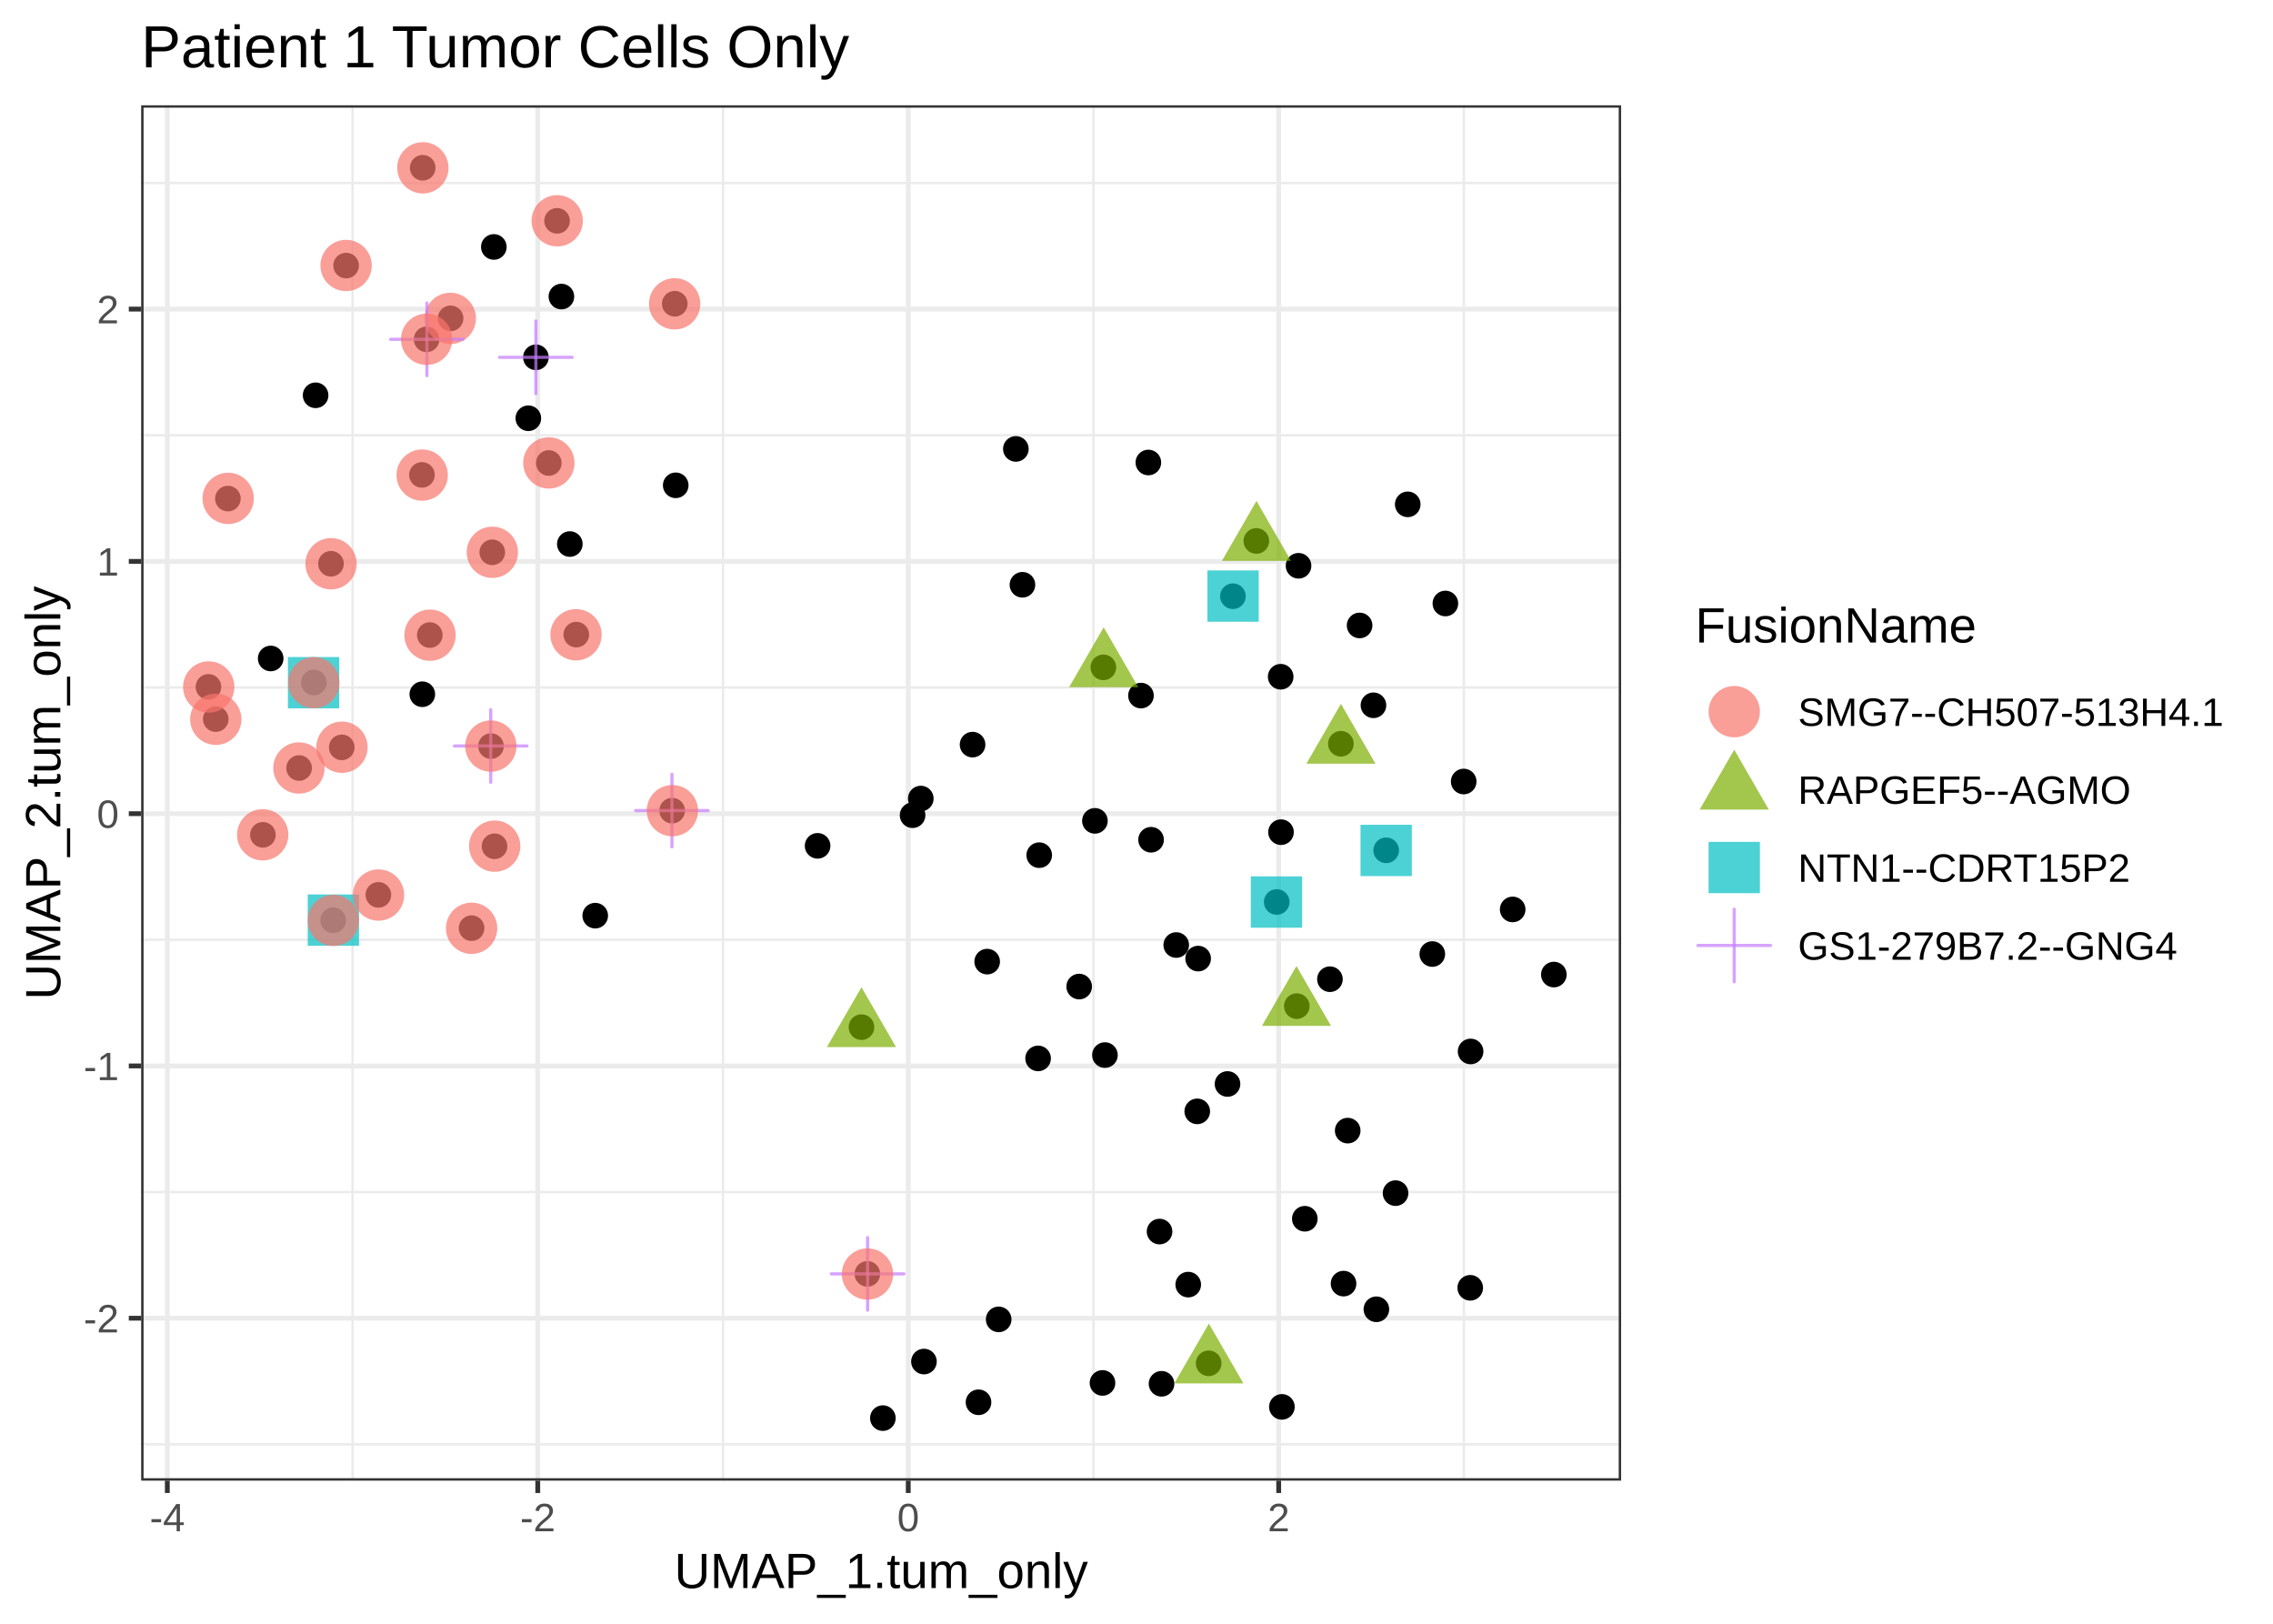
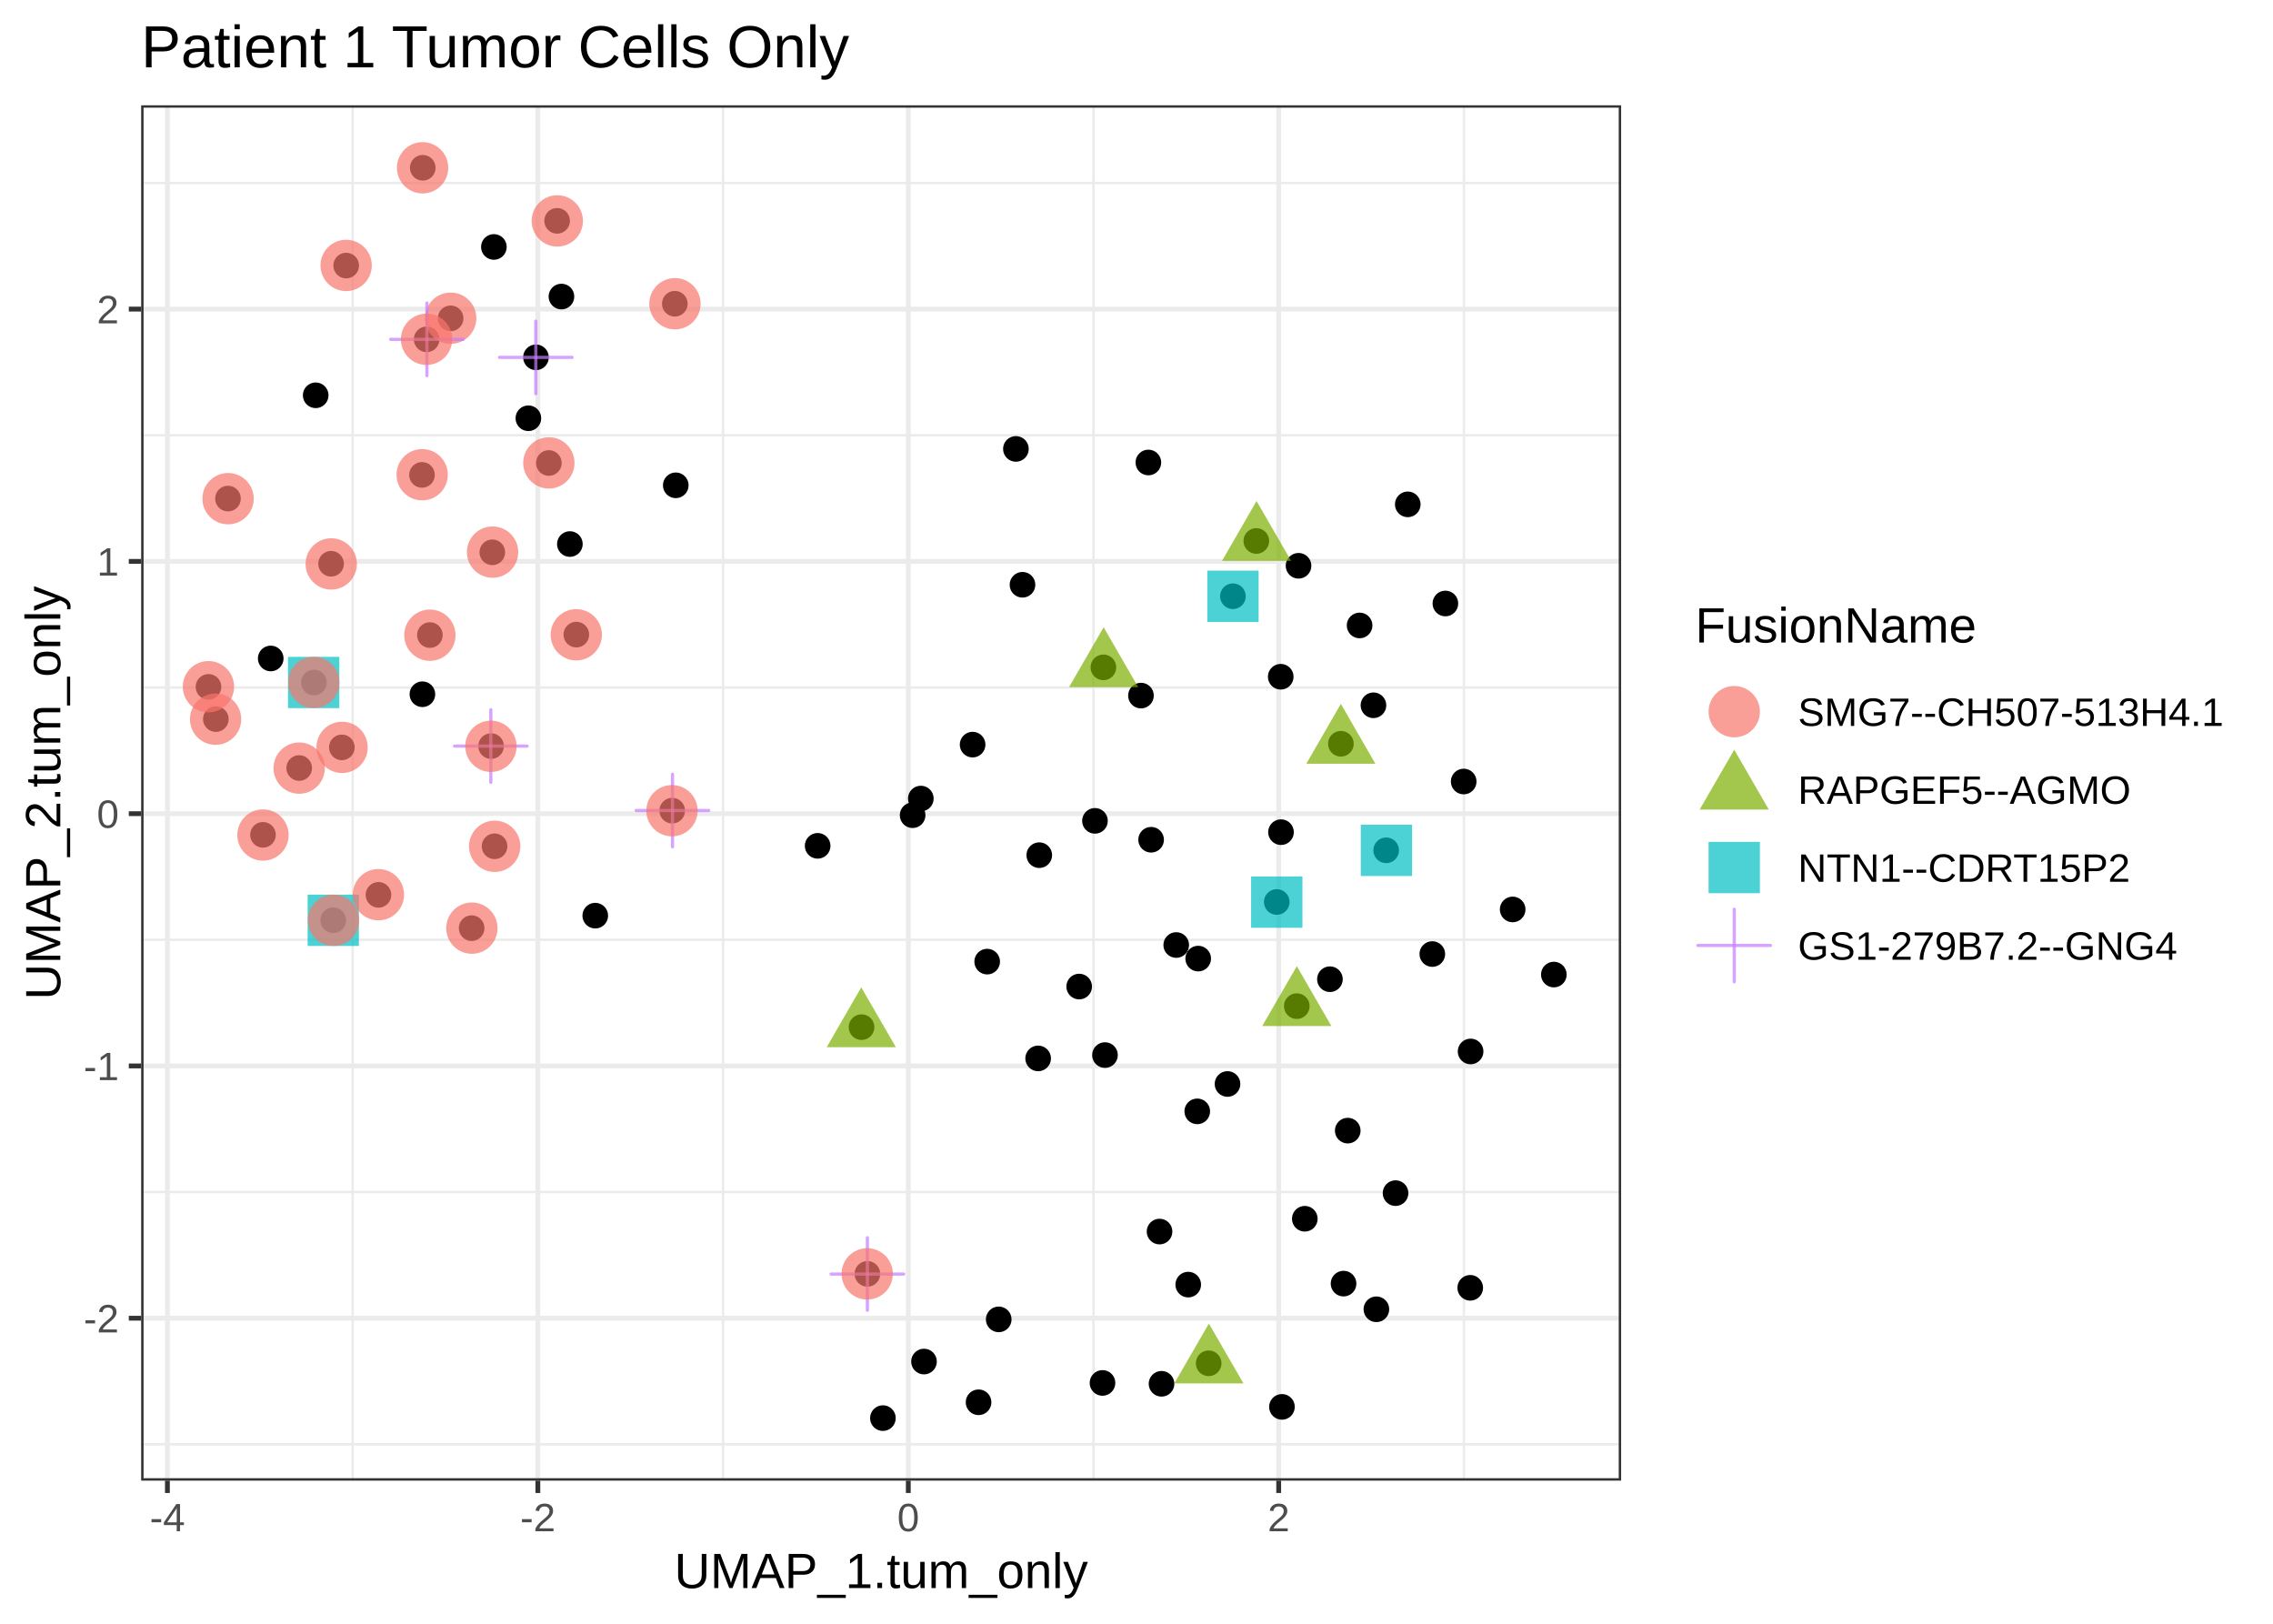
<svg xmlns="http://www.w3.org/2000/svg" class="svglite" width="504.00pt" height="360.00pt" viewBox="0 0 504.00 360.00">
  <defs>
    <style type="text/css">
    .svglite line, .svglite polyline, .svglite polygon, .svglite path, .svglite rect, .svglite circle {
      fill: none;
      stroke: #000000;
      stroke-linecap: round;
      stroke-linejoin: round;
      stroke-miterlimit: 10.00;
    }
    .svglite text {
      white-space: pre;
    }
  </style>
  </defs>
  <rect width="100%" height="100%" style="stroke: none; fill: #FFFFFF;" />
  <defs>
    <clipPath id="cpMC4wMHw1MDQuMDB8MC4wMHwzNjAuMDA=">
      <rect x="0.00" y="0.00" width="504.00" height="360.00" />
    </clipPath>
  </defs>
  <g clip-path="url(#cpMC4wMHw1MDQuMDB8MC4wMHwzNjAuMDA=)">
    <rect x="0.00" y="0.00" width="504.00" height="360.00" style="stroke-width: 1.07; stroke: #FFFFFF; fill: #FFFFFF;" />
  </g>
  <defs>
    <clipPath id="cpMzEuMzB8MzU5LjQ2fDIzLjM0fDMyOC4yNw==">
      <rect x="31.30" y="23.34" width="328.16" height="304.93" />
    </clipPath>
  </defs>
  <g clip-path="url(#cpMzEuMzB8MzU5LjQ2fDIzLjM0fDMyOC4yNw==)">
    <rect x="31.30" y="23.34" width="328.16" height="304.93" style="stroke-width: 1.07; stroke: none; fill: #FFFFFF;" />
    <polyline points="31.30,320.22 359.46,320.22 " style="stroke-width: 0.53; stroke: #EBEBEB; stroke-linecap: butt;" />
    <polyline points="31.30,264.29 359.46,264.29 " style="stroke-width: 0.53; stroke: #EBEBEB; stroke-linecap: butt;" />
    <polyline points="31.30,208.36 359.46,208.36 " style="stroke-width: 0.53; stroke: #EBEBEB; stroke-linecap: butt;" />
    <polyline points="31.30,152.43 359.46,152.43 " style="stroke-width: 0.53; stroke: #EBEBEB; stroke-linecap: butt;" />
    <polyline points="31.30,96.50 359.46,96.50 " style="stroke-width: 0.53; stroke: #EBEBEB; stroke-linecap: butt;" />
    <polyline points="31.30,40.57 359.46,40.57 " style="stroke-width: 0.53; stroke: #EBEBEB; stroke-linecap: butt;" />
-     <polyline points="78.17,328.27 78.17,23.34 " style="stroke-width: 0.53; stroke: #EBEBEB; stroke-linecap: butt;" />
-     <polyline points="160.32,328.27 160.32,23.34 " style="stroke-width: 0.53; stroke: #EBEBEB; stroke-linecap: butt;" />
+     <polyline points="78.19,328.27 78.19,23.34 " style="stroke-width: 0.53; stroke: #EBEBEB; stroke-linecap: butt;" />
+     <polyline points="160.33,328.27 160.33,23.34 " style="stroke-width: 0.53; stroke: #EBEBEB; stroke-linecap: butt;" />
    <polyline points="242.46,328.27 242.46,23.34 " style="stroke-width: 0.53; stroke: #EBEBEB; stroke-linecap: butt;" />
    <polyline points="324.60,328.27 324.60,23.34 " style="stroke-width: 0.53; stroke: #EBEBEB; stroke-linecap: butt;" />
    <polyline points="31.30,292.26 359.46,292.26 " style="stroke-width: 1.07; stroke: #EBEBEB; stroke-linecap: butt;" />
    <polyline points="31.30,236.33 359.46,236.33 " style="stroke-width: 1.07; stroke: #EBEBEB; stroke-linecap: butt;" />
    <polyline points="31.30,180.40 359.46,180.40 " style="stroke-width: 1.07; stroke: #EBEBEB; stroke-linecap: butt;" />
    <polyline points="31.30,124.46 359.46,124.46 " style="stroke-width: 1.07; stroke: #EBEBEB; stroke-linecap: butt;" />
    <polyline points="31.30,68.53 359.46,68.53 " style="stroke-width: 1.07; stroke: #EBEBEB; stroke-linecap: butt;" />
-     <polyline points="37.10,328.27 37.10,23.34 " style="stroke-width: 1.07; stroke: #EBEBEB; stroke-linecap: butt;" />
-     <polyline points="119.24,328.27 119.24,23.34 " style="stroke-width: 1.07; stroke: #EBEBEB; stroke-linecap: butt;" />
-     <polyline points="201.39,328.27 201.39,23.34 " style="stroke-width: 1.07; stroke: #EBEBEB; stroke-linecap: butt;" />
+     <polyline points="37.12,328.27 37.12,23.34 " style="stroke-width: 1.07; stroke: #EBEBEB; stroke-linecap: butt;" />
+     <polyline points="119.26,328.27 119.26,23.34 " style="stroke-width: 1.07; stroke: #EBEBEB; stroke-linecap: butt;" />
+     <polyline points="201.40,328.27 201.40,23.34 " style="stroke-width: 1.07; stroke: #EBEBEB; stroke-linecap: butt;" />
    <polyline points="283.53,328.27 283.53,23.34 " style="stroke-width: 1.07; stroke: #EBEBEB; stroke-linecap: butt;" />
-     <circle cx="60.02" cy="145.99" r="2.49" style="stroke-width: 0.71; fill: #000000;" />
-     <circle cx="75.78" cy="165.70" r="2.49" style="stroke-width: 0.71; fill: #000000;" />
+     <circle cx="60.03" cy="145.99" r="2.49" style="stroke-width: 0.71; fill: #000000;" />
+     <circle cx="75.80" cy="165.70" r="2.49" style="stroke-width: 0.71; fill: #000000;" />
    <circle cx="344.54" cy="216.07" r="2.49" style="stroke-width: 0.71; fill: #000000;" />
-     <circle cx="195.76" cy="314.41" r="2.49" style="stroke-width: 0.71; fill: #000000;" />
+     <circle cx="195.77" cy="314.41" r="2.49" style="stroke-width: 0.71; fill: #000000;" />
    <circle cx="324.55" cy="173.27" r="2.49" style="stroke-width: 0.71; fill: #000000;" />
-     <circle cx="108.87" cy="165.42" r="2.49" style="stroke-width: 0.71; fill: #000000;" />
-     <circle cx="118.83" cy="79.22" r="2.49" style="stroke-width: 0.71; fill: #000000;" />
+     <circle cx="108.89" cy="165.42" r="2.49" style="stroke-width: 0.71; fill: #000000;" />
+     <circle cx="118.84" cy="79.22" r="2.49" style="stroke-width: 0.71; fill: #000000;" />
    <circle cx="257.11" cy="273.05" r="2.49" style="stroke-width: 0.71; fill: #000000;" />
-     <circle cx="204.87" cy="301.87" r="2.49" style="stroke-width: 0.71; fill: #000000;" />
-     <circle cx="230.43" cy="189.60" r="2.49" style="stroke-width: 0.71; fill: #000000;" />
-     <circle cx="99.91" cy="70.58" r="2.49" style="stroke-width: 0.71; fill: #000000;" />
+     <circle cx="204.88" cy="301.87" r="2.49" style="stroke-width: 0.71; fill: #000000;" />
+     <circle cx="230.44" cy="189.60" r="2.49" style="stroke-width: 0.71; fill: #000000;" />
+     <circle cx="99.92" cy="70.58" r="2.49" style="stroke-width: 0.71; fill: #000000;" />
    <circle cx="287.93" cy="125.44" r="2.49" style="stroke-width: 0.71; fill: #000000;" />
-     <circle cx="124.48" cy="65.75" r="2.49" style="stroke-width: 0.71; fill: #000000;" />
-     <circle cx="131.98" cy="203.01" r="2.49" style="stroke-width: 0.71; fill: #000000;" />
-     <circle cx="149.04" cy="179.73" r="2.49" style="stroke-width: 0.71; fill: #000000;" />
-     <circle cx="47.84" cy="159.43" r="2.49" style="stroke-width: 0.71; fill: #000000;" />
+     <circle cx="124.49" cy="65.75" r="2.49" style="stroke-width: 0.71; fill: #000000;" />
+     <circle cx="131.99" cy="203.01" r="2.49" style="stroke-width: 0.71; fill: #000000;" />
+     <circle cx="149.05" cy="179.73" r="2.49" style="stroke-width: 0.71; fill: #000000;" />
+     <circle cx="47.86" cy="159.43" r="2.49" style="stroke-width: 0.71; fill: #000000;" />
    <circle cx="320.49" cy="133.80" r="2.49" style="stroke-width: 0.71; fill: #000000;" />
    <circle cx="268.00" cy="302.26" r="2.49" style="stroke-width: 0.71; fill: #000000;" />
    <circle cx="284.04" cy="184.50" r="2.49" style="stroke-width: 0.71; fill: #000000;" />
    <circle cx="317.59" cy="211.52" r="2.49" style="stroke-width: 0.71; fill: #000000;" />
    <circle cx="278.57" cy="119.94" r="2.49" style="stroke-width: 0.71; fill: #000000;" />
-     <circle cx="46.22" cy="152.29" r="2.49" style="stroke-width: 0.71; fill: #000000;" />
-     <circle cx="104.57" cy="205.78" r="2.49" style="stroke-width: 0.71; fill: #000000;" />
-     <circle cx="312.14" cy="111.82" r="2.49" style="stroke-width: 0.71; fill: #000000;" />
+     <circle cx="46.23" cy="152.29" r="2.49" style="stroke-width: 0.71; fill: #000000;" />
+     <circle cx="104.58" cy="205.78" r="2.49" style="stroke-width: 0.71; fill: #000000;" />
+     <circle cx="312.15" cy="111.82" r="2.49" style="stroke-width: 0.71; fill: #000000;" />
    <circle cx="257.55" cy="306.80" r="2.49" style="stroke-width: 0.71; fill: #000000;" />
-     <circle cx="191.02" cy="227.73" r="2.49" style="stroke-width: 0.71; fill: #000000;" />
-     <circle cx="216.97" cy="310.90" r="2.49" style="stroke-width: 0.71; fill: #000000;" />
-     <circle cx="66.32" cy="170.28" r="2.49" style="stroke-width: 0.71; fill: #000000;" />
+     <circle cx="191.03" cy="227.73" r="2.49" style="stroke-width: 0.71; fill: #000000;" />
+     <circle cx="216.98" cy="310.90" r="2.49" style="stroke-width: 0.71; fill: #000000;" />
+     <circle cx="66.34" cy="170.28" r="2.49" style="stroke-width: 0.71; fill: #000000;" />
    <circle cx="252.99" cy="154.22" r="2.49" style="stroke-width: 0.71; fill: #000000;" />
    <circle cx="297.32" cy="164.90" r="2.49" style="stroke-width: 0.71; fill: #000000;" />
-     <circle cx="202.35" cy="180.74" r="2.49" style="stroke-width: 0.71; fill: #000000;" />
+     <circle cx="202.36" cy="180.74" r="2.49" style="stroke-width: 0.71; fill: #000000;" />
    <circle cx="326.00" cy="285.52" r="2.49" style="stroke-width: 0.71; fill: #000000;" />
-     <circle cx="225.25" cy="99.53" r="2.49" style="stroke-width: 0.71; fill: #000000;" />
+     <circle cx="225.26" cy="99.53" r="2.49" style="stroke-width: 0.71; fill: #000000;" />
    <circle cx="294.89" cy="217.10" r="2.49" style="stroke-width: 0.71; fill: #000000;" />
-     <circle cx="181.29" cy="187.53" r="2.49" style="stroke-width: 0.71; fill: #000000;" />
-     <circle cx="149.62" cy="67.34" r="2.49" style="stroke-width: 0.71; fill: #000000;" />
-     <circle cx="221.44" cy="292.52" r="2.49" style="stroke-width: 0.71; fill: #000000;" />
+     <circle cx="181.30" cy="187.53" r="2.49" style="stroke-width: 0.71; fill: #000000;" />
+     <circle cx="149.63" cy="67.34" r="2.49" style="stroke-width: 0.71; fill: #000000;" />
+     <circle cx="221.45" cy="292.52" r="2.49" style="stroke-width: 0.71; fill: #000000;" />
    <circle cx="263.47" cy="284.81" r="2.49" style="stroke-width: 0.71; fill: #000000;" />
-     <circle cx="121.69" cy="102.65" r="2.49" style="stroke-width: 0.71; fill: #000000;" />
+     <circle cx="121.70" cy="102.65" r="2.49" style="stroke-width: 0.71; fill: #000000;" />
    <circle cx="335.41" cy="201.63" r="2.49" style="stroke-width: 0.71; fill: #000000;" />
-     <circle cx="93.64" cy="153.92" r="2.49" style="stroke-width: 0.71; fill: #000000;" />
-     <circle cx="244.65" cy="147.96" r="2.49" style="stroke-width: 0.71; fill: #000000;" />
-     <circle cx="245.00" cy="233.92" r="2.49" style="stroke-width: 0.71; fill: #000000;" />
-     <circle cx="94.59" cy="75.23" r="2.49" style="stroke-width: 0.71; fill: #000000;" />
-     <circle cx="123.52" cy="48.96" r="2.49" style="stroke-width: 0.71; fill: #000000;" />
-     <circle cx="73.88" cy="204.03" r="2.49" style="stroke-width: 0.71; fill: #000000;" />
-     <circle cx="109.65" cy="187.63" r="2.49" style="stroke-width: 0.71; fill: #000000;" />
+     <circle cx="93.66" cy="153.92" r="2.49" style="stroke-width: 0.71; fill: #000000;" />
+     <circle cx="244.66" cy="147.96" r="2.49" style="stroke-width: 0.71; fill: #000000;" />
+     <circle cx="245.01" cy="233.92" r="2.49" style="stroke-width: 0.71; fill: #000000;" />
+     <circle cx="94.60" cy="75.23" r="2.49" style="stroke-width: 0.71; fill: #000000;" />
+     <circle cx="123.53" cy="48.96" r="2.49" style="stroke-width: 0.71; fill: #000000;" />
+     <circle cx="73.89" cy="204.03" r="2.49" style="stroke-width: 0.71; fill: #000000;" />
+     <circle cx="109.66" cy="187.63" r="2.49" style="stroke-width: 0.71; fill: #000000;" />
    <circle cx="307.36" cy="188.52" r="2.49" style="stroke-width: 0.71; fill: #000000;" />
    <circle cx="304.54" cy="156.37" r="2.49" style="stroke-width: 0.71; fill: #000000;" />
-     <circle cx="265.67" cy="212.53" r="2.49" style="stroke-width: 0.71; fill: #000000;" />
+     <circle cx="265.68" cy="212.53" r="2.49" style="stroke-width: 0.71; fill: #000000;" />
    <circle cx="260.81" cy="209.52" r="2.49" style="stroke-width: 0.71; fill: #000000;" />
-     <circle cx="127.78" cy="140.70" r="2.49" style="stroke-width: 0.71; fill: #000000;" />
+     <circle cx="127.79" cy="140.70" r="2.49" style="stroke-width: 0.71; fill: #000000;" />
    <circle cx="309.44" cy="264.53" r="2.49" style="stroke-width: 0.71; fill: #000000;" />
-     <circle cx="93.56" cy="105.29" r="2.49" style="stroke-width: 0.71; fill: #000000;" />
-     <circle cx="226.71" cy="129.65" r="2.49" style="stroke-width: 0.71; fill: #000000;" />
-     <circle cx="109.50" cy="54.75" r="2.49" style="stroke-width: 0.71; fill: #000000;" />
-     <circle cx="149.83" cy="107.60" r="2.49" style="stroke-width: 0.71; fill: #000000;" />
+     <circle cx="93.57" cy="105.29" r="2.49" style="stroke-width: 0.71; fill: #000000;" />
+     <circle cx="226.72" cy="129.65" r="2.49" style="stroke-width: 0.71; fill: #000000;" />
+     <circle cx="109.51" cy="54.75" r="2.49" style="stroke-width: 0.71; fill: #000000;" />
+     <circle cx="149.84" cy="107.60" r="2.49" style="stroke-width: 0.71; fill: #000000;" />
    <circle cx="287.54" cy="223.07" r="2.49" style="stroke-width: 0.71; fill: #000000;" />
-     <circle cx="76.74" cy="58.88" r="2.49" style="stroke-width: 0.71; fill: #000000;" />
+     <circle cx="76.76" cy="58.88" r="2.49" style="stroke-width: 0.71; fill: #000000;" />
    <circle cx="289.32" cy="270.21" r="2.49" style="stroke-width: 0.71; fill: #000000;" />
-     <circle cx="255.23" cy="186.18" r="2.49" style="stroke-width: 0.71; fill: #000000;" />
+     <circle cx="255.24" cy="186.18" r="2.49" style="stroke-width: 0.71; fill: #000000;" />
    <circle cx="272.18" cy="240.33" r="2.49" style="stroke-width: 0.71; fill: #000000;" />
-     <circle cx="298.83" cy="250.67" r="2.49" style="stroke-width: 0.71; fill: #000000;" />
+     <circle cx="298.84" cy="250.67" r="2.49" style="stroke-width: 0.71; fill: #000000;" />
    <circle cx="265.47" cy="246.40" r="2.49" style="stroke-width: 0.71; fill: #000000;" />
-     <circle cx="109.15" cy="122.45" r="2.49" style="stroke-width: 0.71; fill: #000000;" />
+     <circle cx="109.16" cy="122.45" r="2.49" style="stroke-width: 0.71; fill: #000000;" />
    <circle cx="297.91" cy="284.59" r="2.49" style="stroke-width: 0.71; fill: #000000;" />
-     <circle cx="73.39" cy="124.99" r="2.49" style="stroke-width: 0.71; fill: #000000;" />
+     <circle cx="73.41" cy="124.99" r="2.49" style="stroke-width: 0.71; fill: #000000;" />
    <circle cx="239.29" cy="218.73" r="2.49" style="stroke-width: 0.71; fill: #000000;" />
    <circle cx="301.47" cy="138.67" r="2.49" style="stroke-width: 0.71; fill: #000000;" />
-     <circle cx="117.15" cy="92.73" r="2.49" style="stroke-width: 0.71; fill: #000000;" />
+     <circle cx="117.16" cy="92.73" r="2.49" style="stroke-width: 0.71; fill: #000000;" />
    <circle cx="218.89" cy="213.20" r="2.49" style="stroke-width: 0.71; fill: #000000;" />
-     <circle cx="69.98" cy="87.64" r="2.49" style="stroke-width: 0.71; fill: #000000;" />
-     <circle cx="58.29" cy="185.09" r="2.49" style="stroke-width: 0.71; fill: #000000;" />
-     <circle cx="95.30" cy="140.80" r="2.49" style="stroke-width: 0.71; fill: #000000;" />
-     <circle cx="50.53" cy="110.54" r="2.49" style="stroke-width: 0.71; fill: #000000;" />
-     <circle cx="242.78" cy="181.99" r="2.49" style="stroke-width: 0.71; fill: #000000;" />
-     <circle cx="230.18" cy="234.66" r="2.49" style="stroke-width: 0.71; fill: #000000;" />
-     <circle cx="204.17" cy="177.05" r="2.49" style="stroke-width: 0.71; fill: #000000;" />
-     <circle cx="83.90" cy="198.40" r="2.49" style="stroke-width: 0.71; fill: #000000;" />
-     <circle cx="126.35" cy="120.62" r="2.49" style="stroke-width: 0.71; fill: #000000;" />
+     <circle cx="70.00" cy="87.64" r="2.49" style="stroke-width: 0.71; fill: #000000;" />
+     <circle cx="58.31" cy="185.09" r="2.49" style="stroke-width: 0.71; fill: #000000;" />
+     <circle cx="95.32" cy="140.80" r="2.49" style="stroke-width: 0.71; fill: #000000;" />
+     <circle cx="50.55" cy="110.54" r="2.49" style="stroke-width: 0.71; fill: #000000;" />
+     <circle cx="242.79" cy="181.99" r="2.49" style="stroke-width: 0.71; fill: #000000;" />
+     <circle cx="230.19" cy="234.66" r="2.49" style="stroke-width: 0.71; fill: #000000;" />
+     <circle cx="204.18" cy="177.05" r="2.49" style="stroke-width: 0.71; fill: #000000;" />
+     <circle cx="83.92" cy="198.40" r="2.49" style="stroke-width: 0.71; fill: #000000;" />
+     <circle cx="126.36" cy="120.62" r="2.49" style="stroke-width: 0.71; fill: #000000;" />
    <circle cx="273.38" cy="132.19" r="2.49" style="stroke-width: 0.71; fill: #000000;" />
    <circle cx="254.63" cy="102.54" r="2.49" style="stroke-width: 0.71; fill: #000000;" />
    <circle cx="326.08" cy="233.12" r="2.49" style="stroke-width: 0.71; fill: #000000;" />
-     <circle cx="284.24" cy="311.92" r="2.49" style="stroke-width: 0.71; fill: #000000;" />
-     <circle cx="283.09" cy="199.98" r="2.49" style="stroke-width: 0.71; fill: #000000;" />
-     <circle cx="93.73" cy="37.20" r="2.49" style="stroke-width: 0.71; fill: #000000;" />
+     <circle cx="284.25" cy="311.92" r="2.49" style="stroke-width: 0.71; fill: #000000;" />
+     <circle cx="283.10" cy="199.98" r="2.49" style="stroke-width: 0.71; fill: #000000;" />
+     <circle cx="93.74" cy="37.20" r="2.49" style="stroke-width: 0.71; fill: #000000;" />
    <circle cx="305.19" cy="290.28" r="2.49" style="stroke-width: 0.71; fill: #000000;" />
-     <circle cx="69.59" cy="151.32" r="2.49" style="stroke-width: 0.71; fill: #000000;" />
-     <circle cx="215.65" cy="165.09" r="2.49" style="stroke-width: 0.71; fill: #000000;" />
+     <circle cx="69.61" cy="151.32" r="2.49" style="stroke-width: 0.71; fill: #000000;" />
+     <circle cx="215.66" cy="165.09" r="2.49" style="stroke-width: 0.71; fill: #000000;" />
    <circle cx="244.46" cy="306.61" r="2.49" style="stroke-width: 0.71; fill: #000000;" />
-     <circle cx="192.32" cy="282.43" r="2.49" style="stroke-width: 0.71; fill: #000000;" />
-     <circle cx="283.97" cy="150.04" r="2.49" style="stroke-width: 0.71; fill: #000000;" />
-     <circle cx="75.83" cy="165.67" r="5.69" style="stroke-width: 0.71; stroke: none; fill: #F8766D; fill-opacity: 0.70;" />
-     <line x1="100.76" y1="165.39" x2="116.85" y2="165.39" style="stroke-width: 0.71; stroke: #C77CFF; stroke-opacity: 0.70;" />
-     <line x1="108.81" y1="173.44" x2="108.81" y2="157.35" style="stroke-width: 0.71; stroke: #C77CFF; stroke-opacity: 0.70;" />
-     <circle cx="108.83" cy="165.41" r="5.69" style="stroke-width: 0.71; stroke: none; fill: #F8766D; fill-opacity: 0.70;" />
-     <line x1="110.77" y1="79.22" x2="126.86" y2="79.22" style="stroke-width: 0.71; stroke: #C77CFF; stroke-opacity: 0.70;" />
-     <line x1="118.82" y1="87.27" x2="118.82" y2="71.17" style="stroke-width: 0.71; stroke: #C77CFF; stroke-opacity: 0.70;" />
-     <circle cx="99.85" cy="70.59" r="5.69" style="stroke-width: 0.71; stroke: none; fill: #F8766D; fill-opacity: 0.70;" />
-     <line x1="140.94" y1="179.71" x2="157.03" y2="179.71" style="stroke-width: 0.71; stroke: #C77CFF; stroke-opacity: 0.70;" />
-     <line x1="148.99" y1="187.75" x2="148.99" y2="171.66" style="stroke-width: 0.71; stroke: #C77CFF; stroke-opacity: 0.70;" />
-     <circle cx="149.09" cy="179.73" r="5.69" style="stroke-width: 0.71; stroke: none; fill: #F8766D; fill-opacity: 0.70;" />
-     <circle cx="47.85" cy="159.47" r="5.69" style="stroke-width: 0.71; stroke: none; fill: #F8766D; fill-opacity: 0.70;" />
-     <polygon points="268.05,293.45 275.71,306.72 260.38,306.72 " style="stroke-width: 0.71; stroke: none; fill: #7CAE00; fill-opacity: 0.70;" />
-     <polygon points="278.60,111.07 286.26,124.35 270.94,124.35 " style="stroke-width: 0.71; stroke: none; fill: #7CAE00; fill-opacity: 0.70;" />
-     <circle cx="46.28" cy="152.31" r="5.69" style="stroke-width: 0.71; stroke: none; fill: #F8766D; fill-opacity: 0.70;" />
-     <circle cx="104.57" cy="205.81" r="5.69" style="stroke-width: 0.71; stroke: none; fill: #F8766D; fill-opacity: 0.70;" />
-     <polygon points="191.02,218.88 198.68,232.15 183.35,232.15 " style="stroke-width: 0.71; stroke: none; fill: #7CAE00; fill-opacity: 0.70;" />
-     <circle cx="66.28" cy="170.27" r="5.69" style="stroke-width: 0.71; stroke: none; fill: #F8766D; fill-opacity: 0.70;" />
-     <polygon points="297.33,156.05 304.99,169.32 289.67,169.32 " style="stroke-width: 0.71; stroke: none; fill: #7CAE00; fill-opacity: 0.70;" />
-     <circle cx="149.59" cy="67.36" r="5.69" style="stroke-width: 0.71; stroke: none; fill: #F8766D; fill-opacity: 0.70;" />
+     <circle cx="192.33" cy="282.43" r="2.49" style="stroke-width: 0.71; fill: #000000;" />
+     <circle cx="283.98" cy="150.04" r="2.49" style="stroke-width: 0.71; fill: #000000;" />
+     <circle cx="75.85" cy="165.70" r="5.69" style="stroke-width: 0.71; stroke: none; fill: #F8766D; fill-opacity: 0.70;" />
+     <line x1="100.79" y1="165.41" x2="116.88" y2="165.41" style="stroke-width: 0.71; stroke: #C77CFF; stroke-opacity: 0.70;" />
+     <line x1="108.83" y1="173.45" x2="108.83" y2="157.36" style="stroke-width: 0.71; stroke: #C77CFF; stroke-opacity: 0.70;" />
+     <circle cx="108.85" cy="165.46" r="5.69" style="stroke-width: 0.71; stroke: none; fill: #F8766D; fill-opacity: 0.70;" />
+     <line x1="110.76" y1="79.24" x2="126.85" y2="79.24" style="stroke-width: 0.71; stroke: #C77CFF; stroke-opacity: 0.70;" />
+     <line x1="118.81" y1="87.29" x2="118.81" y2="71.20" style="stroke-width: 0.71; stroke: #C77CFF; stroke-opacity: 0.70;" />
+     <circle cx="99.93" cy="70.55" r="5.69" style="stroke-width: 0.71; stroke: none; fill: #F8766D; fill-opacity: 0.70;" />
+     <line x1="141.06" y1="179.70" x2="157.15" y2="179.70" style="stroke-width: 0.71; stroke: #C77CFF; stroke-opacity: 0.70;" />
+     <line x1="149.11" y1="187.75" x2="149.11" y2="171.66" style="stroke-width: 0.71; stroke: #C77CFF; stroke-opacity: 0.70;" />
+     <circle cx="149.00" cy="179.74" r="5.69" style="stroke-width: 0.71; stroke: none; fill: #F8766D; fill-opacity: 0.70;" />
+     <circle cx="47.80" cy="159.45" r="5.69" style="stroke-width: 0.71; stroke: none; fill: #F8766D; fill-opacity: 0.70;" />
+     <polygon points="268.05,293.44 275.71,306.71 260.39,306.71 " style="stroke-width: 0.71; stroke: none; fill: #7CAE00; fill-opacity: 0.70;" />
+     <polygon points="278.62,111.08 286.28,124.35 270.96,124.35 " style="stroke-width: 0.71; stroke: none; fill: #7CAE00; fill-opacity: 0.70;" />
+     <circle cx="46.22" cy="152.25" r="5.69" style="stroke-width: 0.71; stroke: none; fill: #F8766D; fill-opacity: 0.70;" />
+     <circle cx="104.63" cy="205.78" r="5.69" style="stroke-width: 0.71; stroke: none; fill: #F8766D; fill-opacity: 0.70;" />
+     <polygon points="190.97,218.90 198.64,232.17 183.31,232.17 " style="stroke-width: 0.71; stroke: none; fill: #7CAE00; fill-opacity: 0.70;" />
+     <circle cx="66.34" cy="170.30" r="5.69" style="stroke-width: 0.71; stroke: none; fill: #F8766D; fill-opacity: 0.70;" />
+     <polygon points="297.31,156.06 304.97,169.33 289.65,169.33 " style="stroke-width: 0.71; stroke: none; fill: #7CAE00; fill-opacity: 0.70;" />
+     <circle cx="149.66" cy="67.34" r="5.69" style="stroke-width: 0.71; stroke: none; fill: #F8766D; fill-opacity: 0.70;" />
    <circle cx="121.70" cy="102.63" r="5.69" style="stroke-width: 0.71; stroke: none; fill: #F8766D; fill-opacity: 0.70;" />
-     <polygon points="244.72,139.08 252.38,152.35 237.06,152.35 " style="stroke-width: 0.71; stroke: none; fill: #7CAE00; fill-opacity: 0.70;" />
-     <line x1="86.61" y1="75.23" x2="102.70" y2="75.23" style="stroke-width: 0.71; stroke: #C77CFF; stroke-opacity: 0.70;" />
-     <line x1="94.66" y1="83.28" x2="94.66" y2="67.19" style="stroke-width: 0.71; stroke: #C77CFF; stroke-opacity: 0.70;" />
-     <circle cx="94.60" cy="75.22" r="5.69" style="stroke-width: 0.71; stroke: none; fill: #F8766D; fill-opacity: 0.70;" />
-     <circle cx="123.55" cy="48.95" r="5.69" style="stroke-width: 0.71; stroke: none; fill: #F8766D; fill-opacity: 0.70;" />
-     <polygon points="68.23,209.69 79.61,209.69 79.61,198.31 68.23,198.31 " style="stroke-width: 0.71; stroke: none; fill: #00BFC4; fill-opacity: 0.70;" />
-     <circle cx="73.92" cy="204.06" r="5.69" style="stroke-width: 0.71; stroke: none; fill: #F8766D; fill-opacity: 0.70;" />
-     <circle cx="109.69" cy="187.60" r="5.69" style="stroke-width: 0.71; stroke: none; fill: #F8766D; fill-opacity: 0.70;" />
-     <polygon points="301.67,194.24 313.05,194.24 313.05,182.86 301.67,182.86 " style="stroke-width: 0.71; stroke: none; fill: #00BFC4; fill-opacity: 0.70;" />
-     <circle cx="127.72" cy="140.73" r="5.69" style="stroke-width: 0.71; stroke: none; fill: #F8766D; fill-opacity: 0.70;" />
-     <circle cx="93.61" cy="105.33" r="5.69" style="stroke-width: 0.71; stroke: none; fill: #F8766D; fill-opacity: 0.70;" />
-     <polygon points="287.47,214.18 295.13,227.45 279.81,227.45 " style="stroke-width: 0.71; stroke: none; fill: #7CAE00; fill-opacity: 0.70;" />
-     <circle cx="76.74" cy="58.86" r="5.69" style="stroke-width: 0.71; stroke: none; fill: #F8766D; fill-opacity: 0.70;" />
-     <circle cx="109.17" cy="122.45" r="5.69" style="stroke-width: 0.71; stroke: none; fill: #F8766D; fill-opacity: 0.70;" />
-     <circle cx="73.40" cy="124.99" r="5.69" style="stroke-width: 0.71; stroke: none; fill: #F8766D; fill-opacity: 0.70;" />
-     <circle cx="58.25" cy="185.08" r="5.69" style="stroke-width: 0.71; stroke: none; fill: #F8766D; fill-opacity: 0.70;" />
-     <circle cx="95.35" cy="140.83" r="5.69" style="stroke-width: 0.71; stroke: none; fill: #F8766D; fill-opacity: 0.70;" />
-     <circle cx="50.59" cy="110.50" r="5.69" style="stroke-width: 0.71; stroke: none; fill: #F8766D; fill-opacity: 0.70;" />
-     <circle cx="83.93" cy="198.44" r="5.69" style="stroke-width: 0.71; stroke: none; fill: #F8766D; fill-opacity: 0.70;" />
-     <polygon points="267.72,137.85 279.10,137.85 279.10,126.47 267.72,126.47 " style="stroke-width: 0.71; stroke: none; fill: #00BFC4; fill-opacity: 0.70;" />
-     <polygon points="277.34,205.68 288.72,205.68 288.72,194.30 277.34,194.30 " style="stroke-width: 0.71; stroke: none; fill: #00BFC4; fill-opacity: 0.70;" />
-     <circle cx="93.76" cy="37.21" r="5.69" style="stroke-width: 0.71; stroke: none; fill: #F8766D; fill-opacity: 0.70;" />
-     <polygon points="63.84,157.05 75.22,157.05 75.22,145.67 63.84,145.67 " style="stroke-width: 0.71; stroke: none; fill: #00BFC4; fill-opacity: 0.70;" />
-     <circle cx="69.58" cy="151.35" r="5.69" style="stroke-width: 0.71; stroke: none; fill: #F8766D; fill-opacity: 0.70;" />
-     <line x1="184.33" y1="282.43" x2="200.43" y2="282.43" style="stroke-width: 0.71; stroke: #C77CFF; stroke-opacity: 0.70;" />
-     <line x1="192.38" y1="290.48" x2="192.38" y2="274.39" style="stroke-width: 0.71; stroke: #C77CFF; stroke-opacity: 0.70;" />
-     <circle cx="192.35" cy="282.46" r="5.69" style="stroke-width: 0.71; stroke: none; fill: #F8766D; fill-opacity: 0.70;" />
+     <polygon points="244.71,139.07 252.37,152.34 237.05,152.34 " style="stroke-width: 0.71; stroke: none; fill: #7CAE00; fill-opacity: 0.70;" />
+     <line x1="86.62" y1="75.24" x2="102.71" y2="75.24" style="stroke-width: 0.71; stroke: #C77CFF; stroke-opacity: 0.70;" />
+     <line x1="94.66" y1="83.29" x2="94.66" y2="67.19" style="stroke-width: 0.71; stroke: #C77CFF; stroke-opacity: 0.70;" />
+     <circle cx="94.58" cy="75.22" r="5.69" style="stroke-width: 0.71; stroke: none; fill: #F8766D; fill-opacity: 0.70;" />
+     <circle cx="123.57" cy="48.98" r="5.69" style="stroke-width: 0.71; stroke: none; fill: #F8766D; fill-opacity: 0.70;" />
+     <polygon points="68.21,209.73 79.58,209.73 79.58,198.35 68.21,198.35 " style="stroke-width: 0.71; stroke: none; fill: #00BFC4; fill-opacity: 0.70;" />
+     <circle cx="73.95" cy="204.04" r="5.69" style="stroke-width: 0.71; stroke: none; fill: #F8766D; fill-opacity: 0.70;" />
+     <circle cx="109.69" cy="187.63" r="5.69" style="stroke-width: 0.71; stroke: none; fill: #F8766D; fill-opacity: 0.70;" />
+     <polygon points="301.73,194.22 313.11,194.22 313.11,182.84 301.73,182.84 " style="stroke-width: 0.71; stroke: none; fill: #00BFC4; fill-opacity: 0.70;" />
+     <circle cx="127.78" cy="140.74" r="5.69" style="stroke-width: 0.71; stroke: none; fill: #F8766D; fill-opacity: 0.70;" />
+     <circle cx="93.61" cy="105.25" r="5.69" style="stroke-width: 0.71; stroke: none; fill: #F8766D; fill-opacity: 0.70;" />
+     <polygon points="287.55,214.21 295.21,227.48 279.88,227.48 " style="stroke-width: 0.71; stroke: none; fill: #7CAE00; fill-opacity: 0.70;" />
+     <circle cx="76.75" cy="58.85" r="5.69" style="stroke-width: 0.71; stroke: none; fill: #F8766D; fill-opacity: 0.70;" />
+     <circle cx="109.22" cy="122.41" r="5.69" style="stroke-width: 0.71; stroke: none; fill: #F8766D; fill-opacity: 0.70;" />
+     <circle cx="73.45" cy="125.03" r="5.69" style="stroke-width: 0.71; stroke: none; fill: #F8766D; fill-opacity: 0.70;" />
+     <circle cx="58.31" cy="185.13" r="5.69" style="stroke-width: 0.71; stroke: none; fill: #F8766D; fill-opacity: 0.70;" />
+     <circle cx="95.32" cy="140.83" r="5.69" style="stroke-width: 0.71; stroke: none; fill: #F8766D; fill-opacity: 0.70;" />
+     <circle cx="50.57" cy="110.56" r="5.69" style="stroke-width: 0.71; stroke: none; fill: #F8766D; fill-opacity: 0.70;" />
+     <circle cx="83.91" cy="198.36" r="5.69" style="stroke-width: 0.71; stroke: none; fill: #F8766D; fill-opacity: 0.70;" />
+     <polygon points="267.70,137.90 279.08,137.90 279.08,126.52 267.70,126.52 " style="stroke-width: 0.71; stroke: none; fill: #00BFC4; fill-opacity: 0.70;" />
+     <polygon points="277.41,205.70 288.79,205.70 288.79,194.32 277.41,194.32 " style="stroke-width: 0.71; stroke: none; fill: #00BFC4; fill-opacity: 0.70;" />
+     <circle cx="93.70" cy="37.20" r="5.69" style="stroke-width: 0.71; stroke: none; fill: #F8766D; fill-opacity: 0.70;" />
+     <polygon points="63.86,157.00 75.24,157.00 75.24,145.63 63.86,145.63 " style="stroke-width: 0.71; stroke: none; fill: #00BFC4; fill-opacity: 0.70;" />
+     <circle cx="69.58" cy="151.30" r="5.69" style="stroke-width: 0.71; stroke: none; fill: #F8766D; fill-opacity: 0.70;" />
+     <line x1="184.28" y1="282.47" x2="200.37" y2="282.47" style="stroke-width: 0.71; stroke: #C77CFF; stroke-opacity: 0.70;" />
+     <line x1="192.33" y1="290.51" x2="192.33" y2="274.42" style="stroke-width: 0.71; stroke: #C77CFF; stroke-opacity: 0.70;" />
+     <circle cx="192.29" cy="282.43" r="5.69" style="stroke-width: 0.71; stroke: none; fill: #F8766D; fill-opacity: 0.70;" />
    <rect x="31.30" y="23.34" width="328.16" height="304.93" style="stroke-width: 1.07; stroke: #333333;" />
  </g>
  <g clip-path="url(#cpMC4wMHw1MDQuMDB8MC4wMHwzNjAuMDA=)">
    <text x="26.37" y="295.41" text-anchor="end" style="font-size: 8.80px;fill: #4D4D4D; font-family: &quot;Arial&quot;;" textLength="7.83px" lengthAdjust="spacingAndGlyphs">-2</text>
    <text x="26.37" y="239.48" text-anchor="end" style="font-size: 8.80px;fill: #4D4D4D; font-family: &quot;Arial&quot;;" textLength="7.83px" lengthAdjust="spacingAndGlyphs">-1</text>
    <text x="26.37" y="183.55" text-anchor="end" style="font-size: 8.80px;fill: #4D4D4D; font-family: &quot;Arial&quot;;" textLength="4.90px" lengthAdjust="spacingAndGlyphs">0</text>
    <text x="26.37" y="127.62" text-anchor="end" style="font-size: 8.80px;fill: #4D4D4D; font-family: &quot;Arial&quot;;" textLength="4.90px" lengthAdjust="spacingAndGlyphs">1</text>
    <text x="26.37" y="71.69" text-anchor="end" style="font-size: 8.80px;fill: #4D4D4D; font-family: &quot;Arial&quot;;" textLength="4.90px" lengthAdjust="spacingAndGlyphs">2</text>
    <polyline points="28.56,292.26 31.30,292.26 " style="stroke-width: 1.07; stroke: #333333; stroke-linecap: butt;" />
    <polyline points="28.56,236.33 31.30,236.33 " style="stroke-width: 1.07; stroke: #333333; stroke-linecap: butt;" />
    <polyline points="28.56,180.40 31.30,180.40 " style="stroke-width: 1.07; stroke: #333333; stroke-linecap: butt;" />
    <polyline points="28.56,124.46 31.30,124.46 " style="stroke-width: 1.07; stroke: #333333; stroke-linecap: butt;" />
    <polyline points="28.56,68.53 31.30,68.53 " style="stroke-width: 1.07; stroke: #333333; stroke-linecap: butt;" />
-     <polyline points="37.10,331.01 37.10,328.27 " style="stroke-width: 1.07; stroke: #333333; stroke-linecap: butt;" />
-     <polyline points="119.24,331.01 119.24,328.27 " style="stroke-width: 1.07; stroke: #333333; stroke-linecap: butt;" />
-     <polyline points="201.39,331.01 201.39,328.27 " style="stroke-width: 1.07; stroke: #333333; stroke-linecap: butt;" />
+     <polyline points="37.12,331.01 37.12,328.27 " style="stroke-width: 1.07; stroke: #333333; stroke-linecap: butt;" />
+     <polyline points="119.26,331.01 119.26,328.27 " style="stroke-width: 1.07; stroke: #333333; stroke-linecap: butt;" />
+     <polyline points="201.40,331.01 201.40,328.27 " style="stroke-width: 1.07; stroke: #333333; stroke-linecap: butt;" />
    <polyline points="283.53,331.01 283.53,328.27 " style="stroke-width: 1.07; stroke: #333333; stroke-linecap: butt;" />
-     <text x="37.10" y="339.50" text-anchor="middle" style="font-size: 8.80px;fill: #4D4D4D; font-family: &quot;Arial&quot;;" textLength="7.83px" lengthAdjust="spacingAndGlyphs">-4</text>
-     <text x="119.24" y="339.50" text-anchor="middle" style="font-size: 8.80px;fill: #4D4D4D; font-family: &quot;Arial&quot;;" textLength="7.83px" lengthAdjust="spacingAndGlyphs">-2</text>
-     <text x="201.39" y="339.50" text-anchor="middle" style="font-size: 8.80px;fill: #4D4D4D; font-family: &quot;Arial&quot;;" textLength="4.90px" lengthAdjust="spacingAndGlyphs">0</text>
+     <text x="37.12" y="339.50" text-anchor="middle" style="font-size: 8.80px;fill: #4D4D4D; font-family: &quot;Arial&quot;;" textLength="7.83px" lengthAdjust="spacingAndGlyphs">-4</text>
+     <text x="119.26" y="339.50" text-anchor="middle" style="font-size: 8.80px;fill: #4D4D4D; font-family: &quot;Arial&quot;;" textLength="7.83px" lengthAdjust="spacingAndGlyphs">-2</text>
+     <text x="201.40" y="339.50" text-anchor="middle" style="font-size: 8.80px;fill: #4D4D4D; font-family: &quot;Arial&quot;;" textLength="4.90px" lengthAdjust="spacingAndGlyphs">0</text>
    <text x="283.53" y="339.50" text-anchor="middle" style="font-size: 8.80px;fill: #4D4D4D; font-family: &quot;Arial&quot;;" textLength="4.90px" lengthAdjust="spacingAndGlyphs">2</text>
    <text x="195.38" y="352.09" text-anchor="middle" style="font-size: 11.00px; font-family: &quot;Arial&quot;;" textLength="91.71px" lengthAdjust="spacingAndGlyphs">UMAP_1.tum_only</text>
    <text transform="translate(13.37,175.80) rotate(-90)" text-anchor="middle" style="font-size: 11.00px; font-family: &quot;Arial&quot;;" textLength="91.71px" lengthAdjust="spacingAndGlyphs">UMAP_2.tum_only</text>
    <rect x="370.42" y="127.86" width="128.10" height="95.88" style="stroke-width: 1.07; stroke: none; fill: #FFFFFF;" />
    <text x="375.90" y="142.45" style="font-size: 11.00px; font-family: &quot;Arial&quot;;" textLength="62.37px" lengthAdjust="spacingAndGlyphs">FusionName</text>
    <rect x="375.90" y="149.14" width="17.28" height="17.28" style="stroke-width: 1.07; stroke: none; fill: #FFFFFF;" />
    <circle cx="384.54" cy="157.78" r="5.69" style="stroke-width: 0.71; stroke: none; fill: #F8766D; fill-opacity: 0.70;" />
    <rect x="375.90" y="166.42" width="17.28" height="17.28" style="stroke-width: 1.07; stroke: none; fill: #FFFFFF;" />
    <polygon points="384.54,166.22 392.20,179.49 376.87,179.49 " style="stroke-width: 0.71; stroke: none; fill: #7CAE00; fill-opacity: 0.70;" />
    <rect x="375.90" y="183.70" width="17.28" height="17.28" style="stroke-width: 1.07; stroke: none; fill: #FFFFFF;" />
    <polygon points="378.85,198.03 390.23,198.03 390.23,186.65 378.85,186.65 " style="stroke-width: 0.71; stroke: none; fill: #00BFC4; fill-opacity: 0.70;" />
    <rect x="375.90" y="200.98" width="17.28" height="17.28" style="stroke-width: 1.07; stroke: none; fill: #FFFFFF;" />
    <line x1="376.49" y1="209.62" x2="392.58" y2="209.62" style="stroke-width: 0.71; stroke: #C77CFF; stroke-opacity: 0.70;" />
    <line x1="384.54" y1="217.67" x2="384.54" y2="201.58" style="stroke-width: 0.71; stroke: #C77CFF; stroke-opacity: 0.70;" />
    <text x="398.66" y="160.94" style="font-size: 8.80px; font-family: &quot;Arial&quot;;" textLength="94.38px" lengthAdjust="spacingAndGlyphs">SMG7--CH507-513H4.1</text>
    <text x="398.66" y="178.22" style="font-size: 8.80px; font-family: &quot;Arial&quot;;" textLength="73.80px" lengthAdjust="spacingAndGlyphs">RAPGEF5--AGMO</text>
    <text x="398.66" y="195.50" style="font-size: 8.80px; font-family: &quot;Arial&quot;;" textLength="73.81px" lengthAdjust="spacingAndGlyphs">NTN1--CDRT15P2</text>
    <text x="398.66" y="212.78" style="font-size: 8.80px; font-family: &quot;Arial&quot;;" textLength="84.11px" lengthAdjust="spacingAndGlyphs">GS1-279B7.2--GNG4</text>
    <text x="31.30" y="14.94" style="font-size: 13.20px; font-family: &quot;Arial&quot;;" textLength="157.62px" lengthAdjust="spacingAndGlyphs">Patient 1 Tumor Cells Only</text>
  </g>
</svg>
